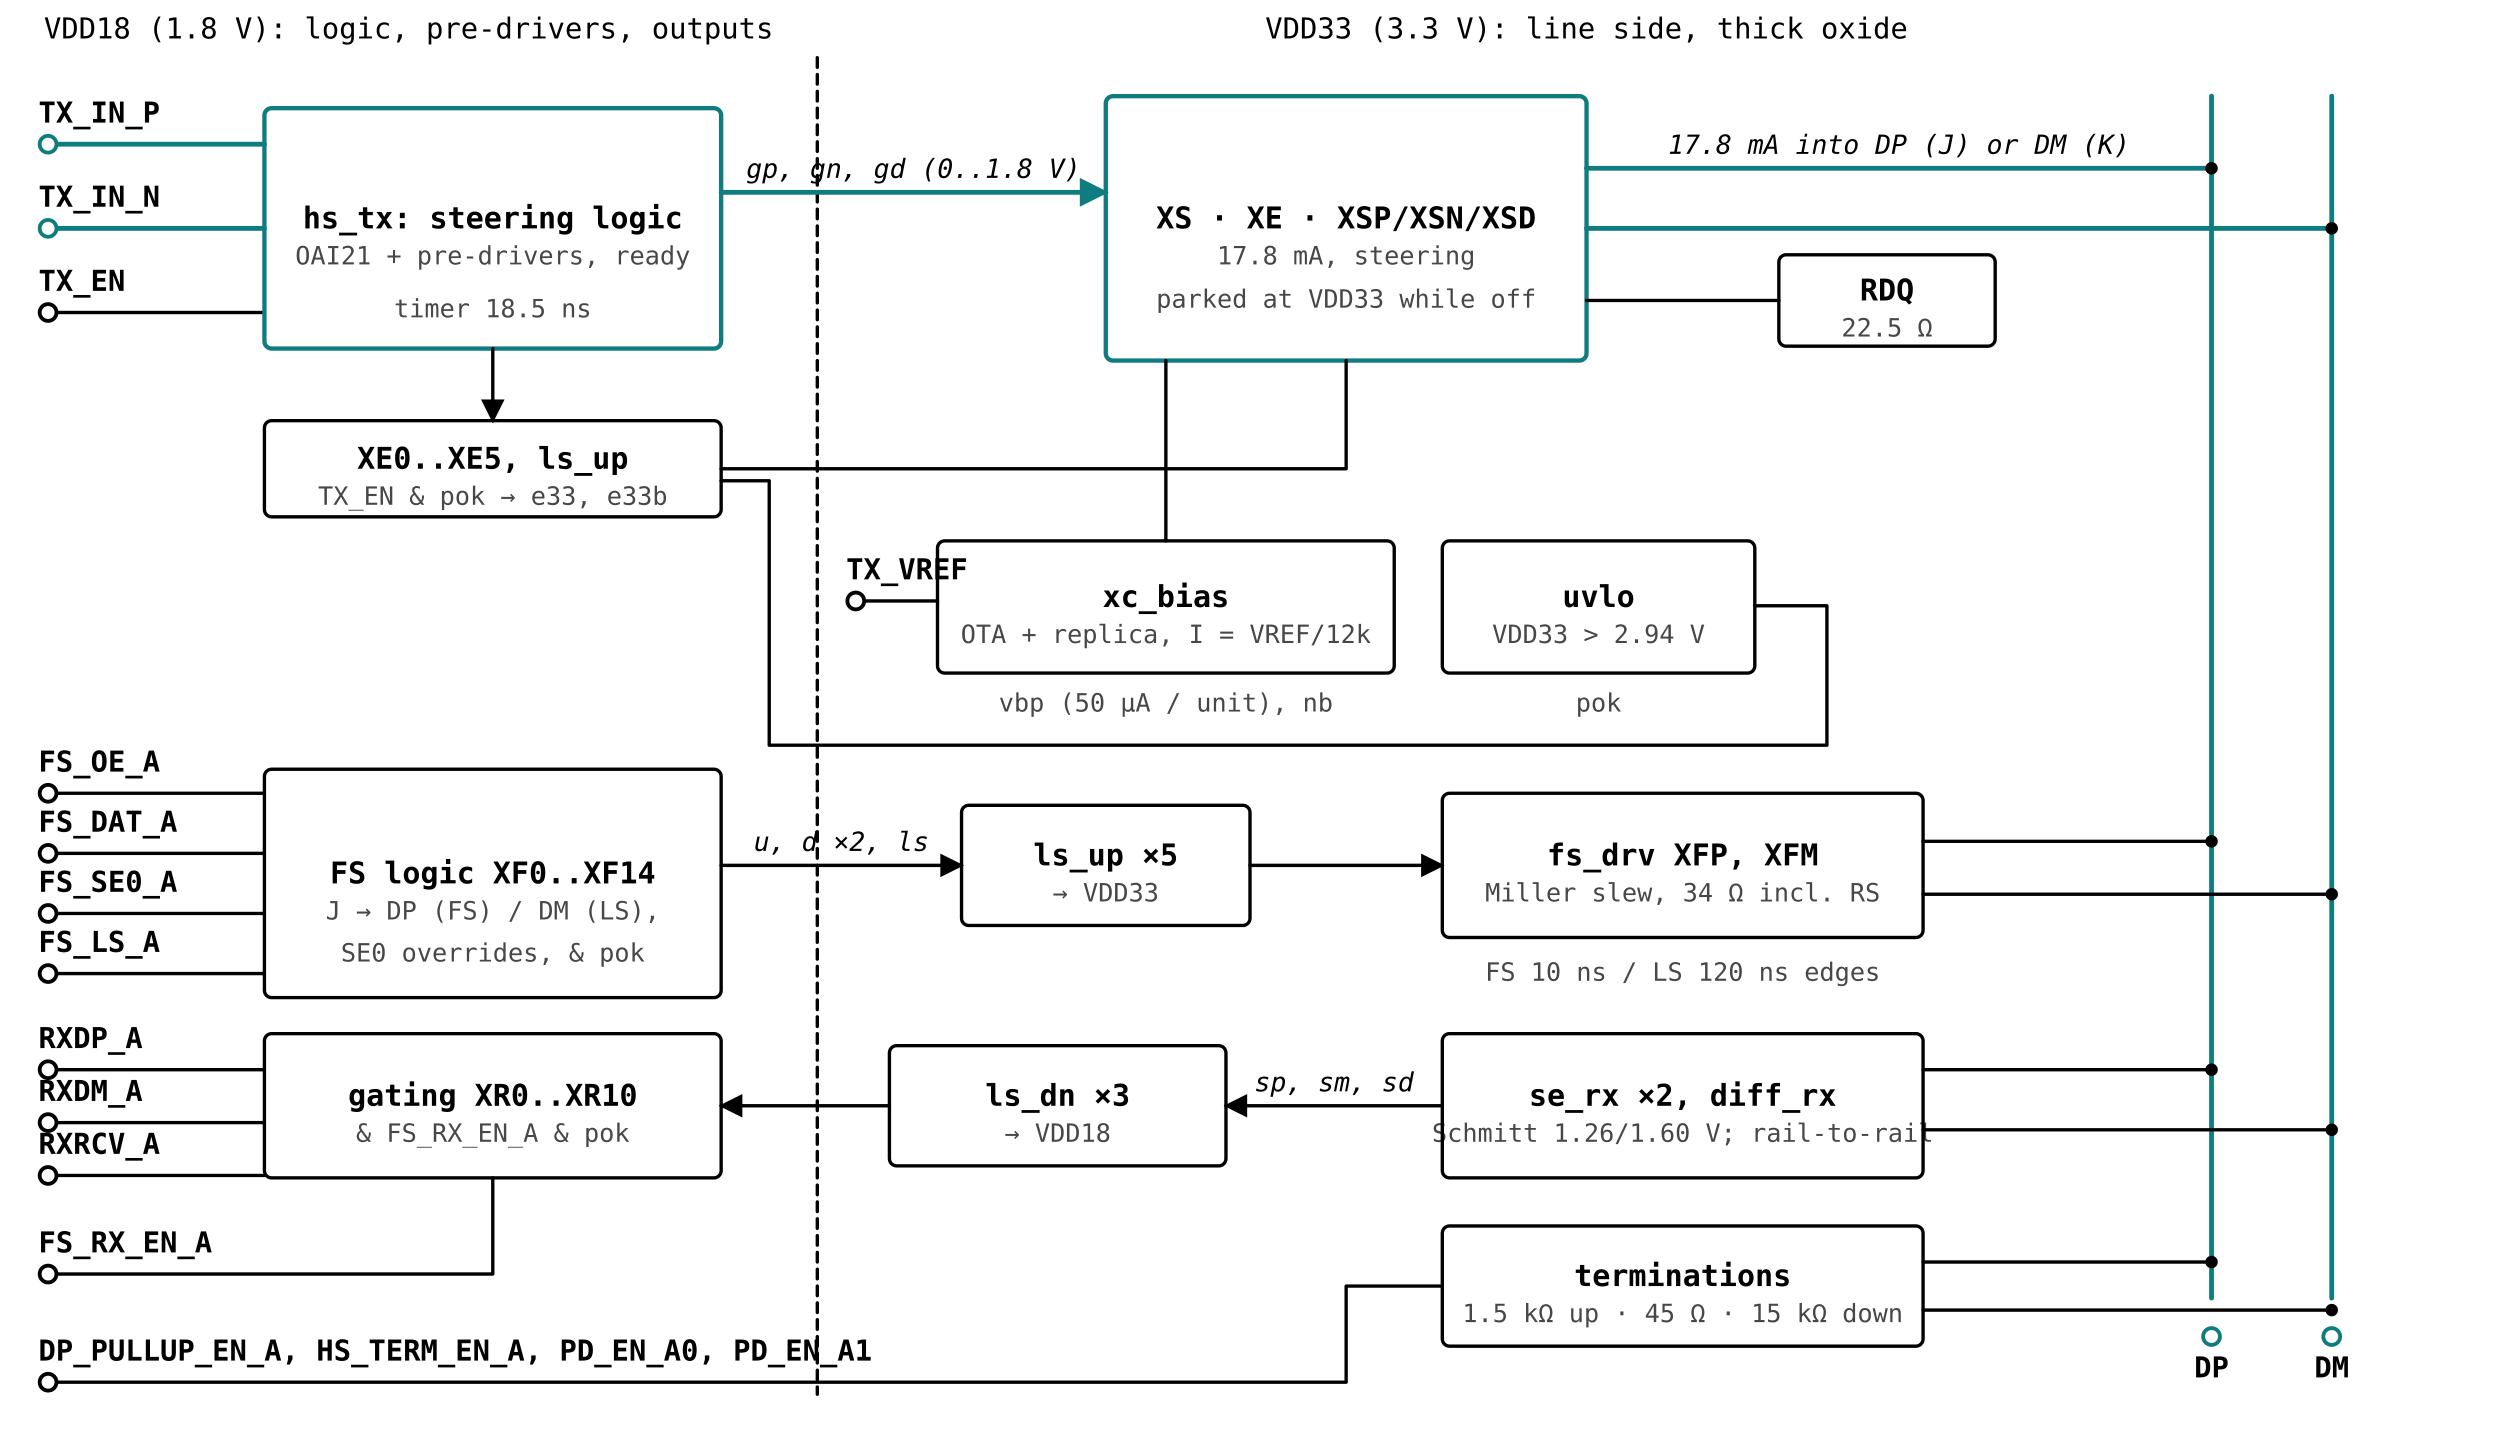
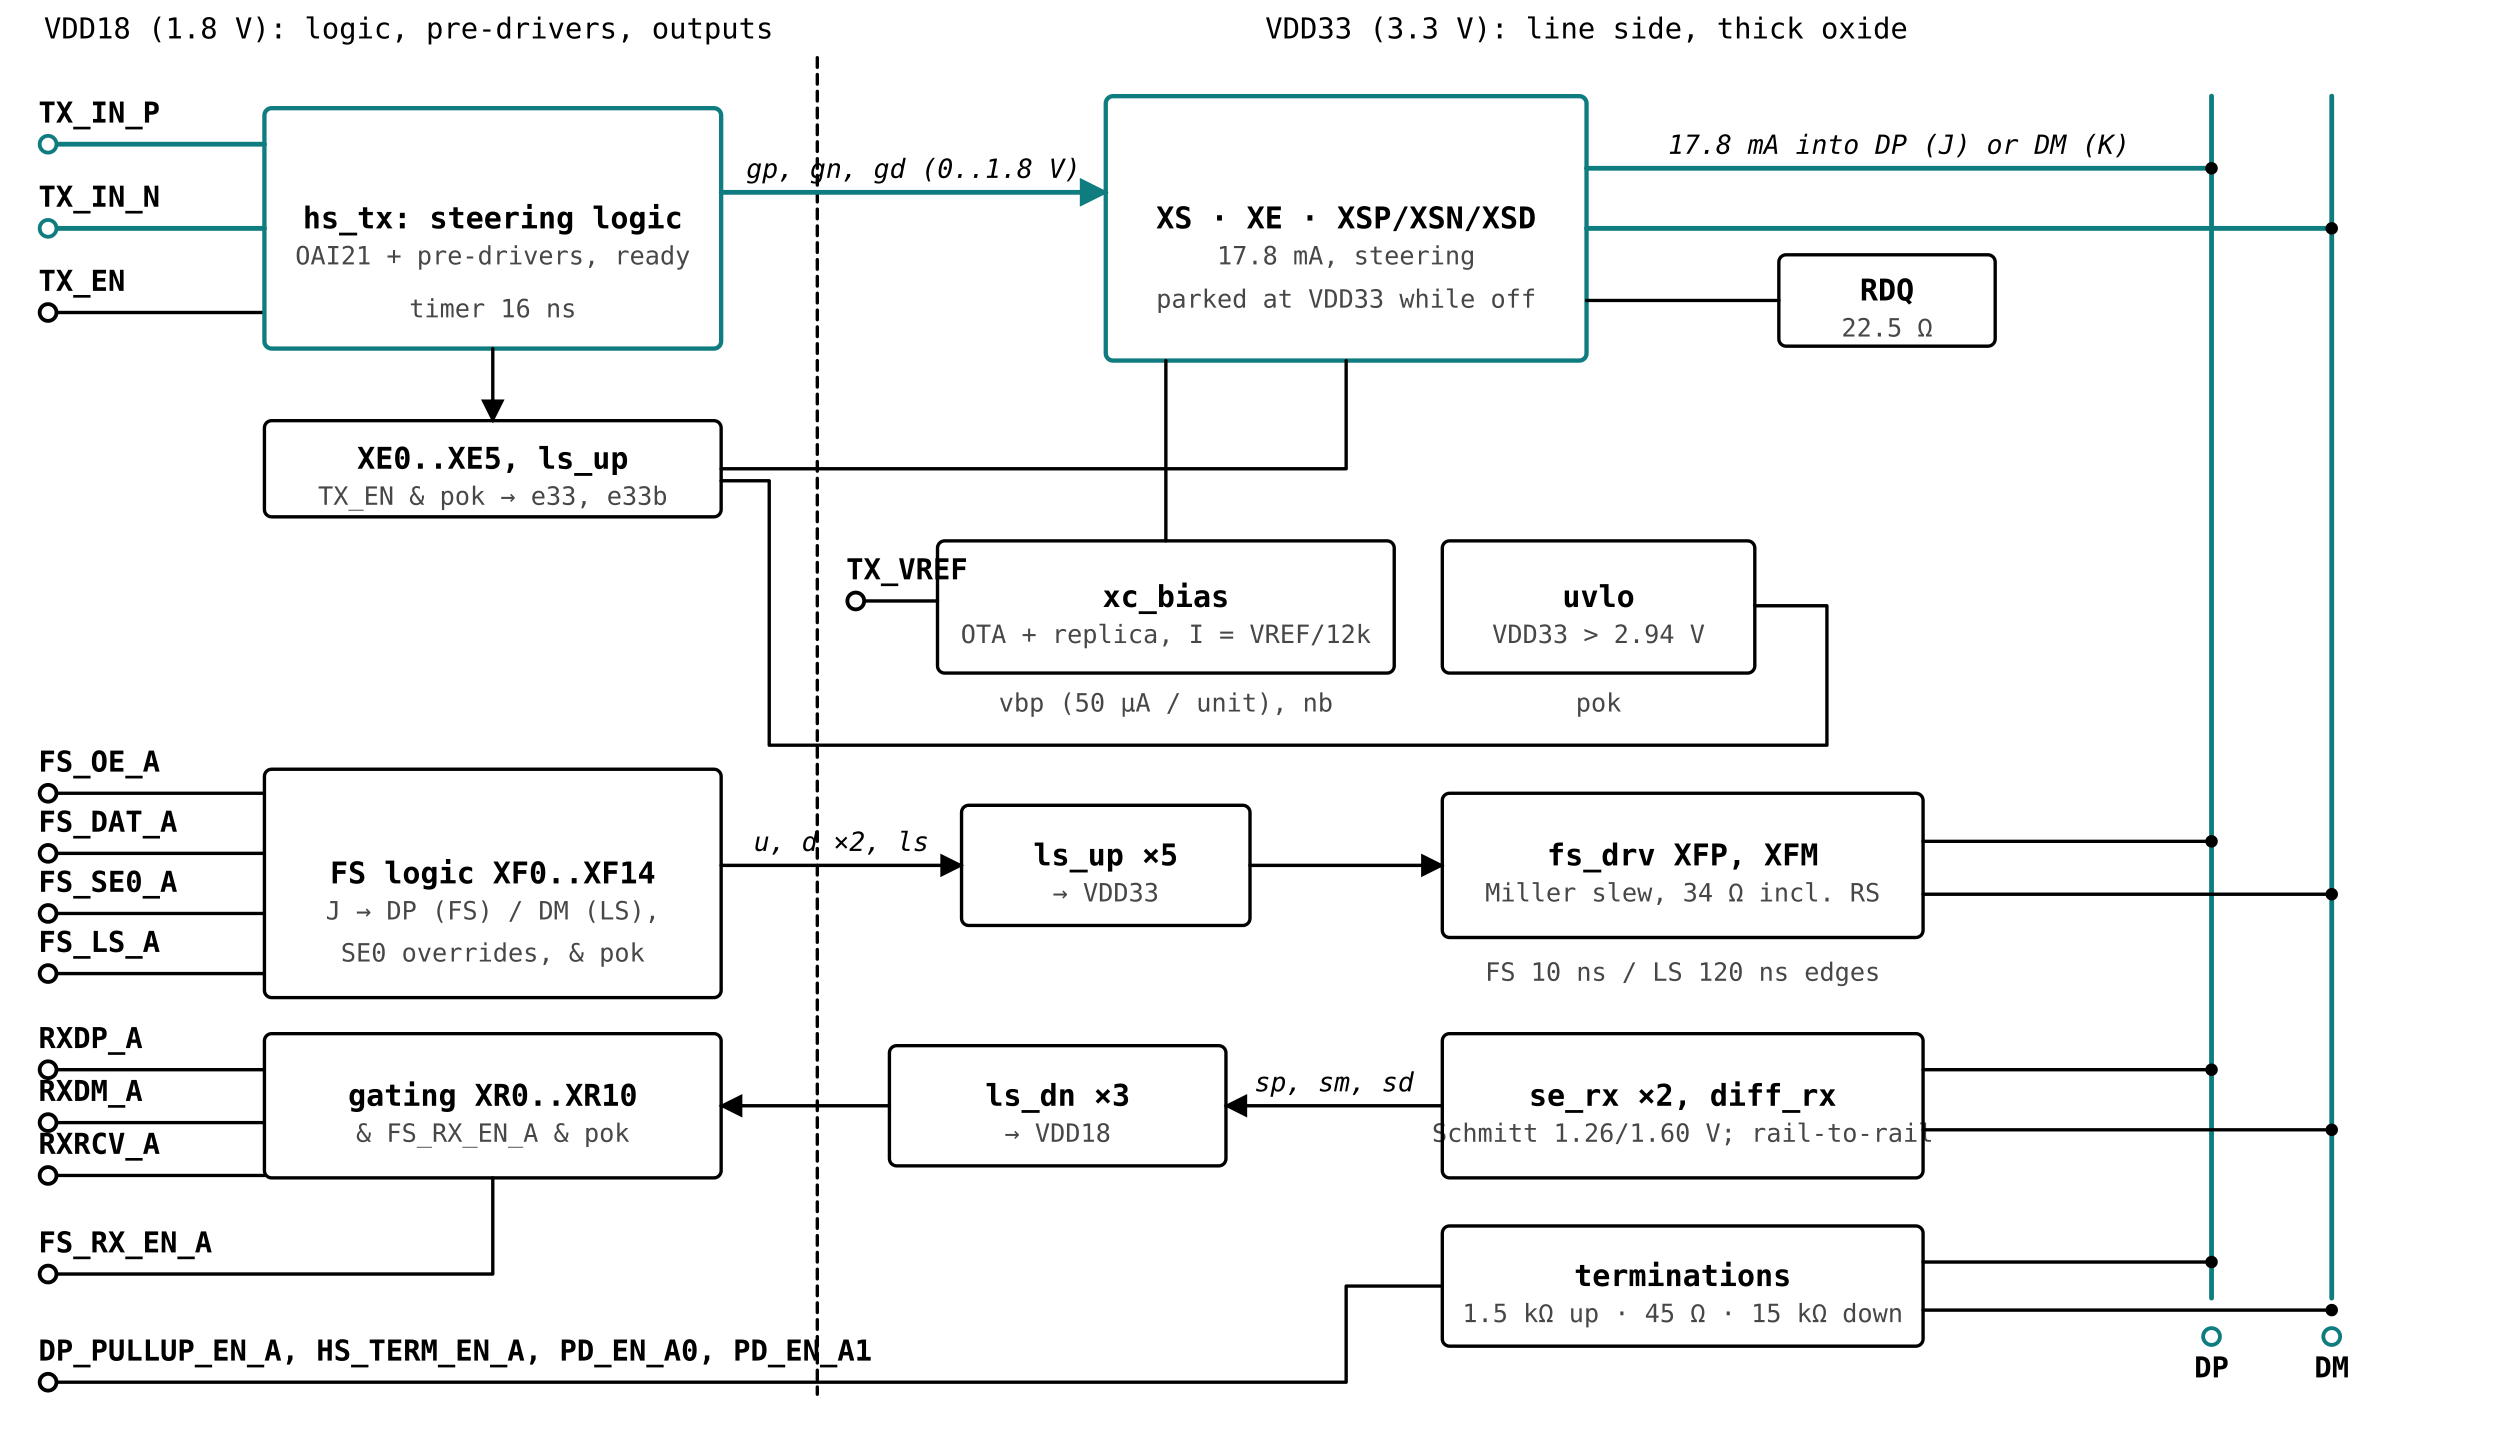
<svg xmlns="http://www.w3.org/2000/svg" viewBox="-40 0 1040 600" role="img" aria-label="Top level: TX_IN_P/N and TX_EN drive the HS current driver (17.8 mA steered to DP, DM or a dump), the FS / LS controls drive two slew-controlled push-pull drivers, three receivers report the line, and switched resistors give the pull-up, the 45 Ohm terminations and the pull-downs; logic on VDD18, everything on the line on VDD33" class="sch" fill="none" stroke="currentColor" stroke-width="1.4" stroke-linecap="round" stroke-linejoin="round" font-family="IBM Plex Mono, ui-monospace, monospace">
  <style>
.lb{font-size:12px;fill:currentColor} .dev{font-size:11.5px;font-weight:600;fill:currentColor}
.sz{font-size:10.5px;fill:currentColor;opacity:.72} .pin{font-size:12px;font-weight:600;fill:currentColor}
.rail{font-size:10.5px;fill:currentColor;opacity:.8} .bx{font-size:12.5px;font-weight:600;fill:currentColor}
.ar{font-size:11px;fill:currentColor;font-style:italic} text{stroke:none}
</style>
  <defs>
    <marker id="ah" viewBox="0 0 10 10" refX="9" refY="5" markerWidth="7" markerHeight="7" orient="auto-start-reverse">
      <path d="M0,0 L10,5 L0,10 z" fill="currentColor" stroke="none" />
    </marker>
    <marker id="ah2" viewBox="0 0 10 10" refX="9" refY="5" markerWidth="6" markerHeight="6" orient="auto-start-reverse">
      <path d="M0,0 L10,5 L0,10 z" fill="var(--accent, #0f7c80)" stroke="none" />
    </marker>
  </defs>
  <text x="130" y="16" text-anchor="middle" class="lb">VDD18 (1.8 V): logic, pre-drivers, outputs</text>
  <text x="620" y="16" text-anchor="middle" class="lb">VDD33 (3.3 V): line side, thick oxide</text>
  <polyline points="300,24 300,580" fill="none" stroke-dasharray="4 3" />
  <polyline points="880,40 880,540" fill="none" stroke="var(--accent, #0f7c80)" stroke-width="2" />
  <circle cx="880" cy="556" r="3.5" fill="var(--bg, #fff)" stroke="var(--accent, #0f7c80)" stroke-width="1.6" />
  <text x="880" y="573" text-anchor="middle" class="pin">DP</text>
  <polyline points="930,40 930,540" fill="none" stroke="var(--accent, #0f7c80)" stroke-width="2" />
  <circle cx="930" cy="556" r="3.5" fill="var(--bg, #fff)" stroke="var(--accent, #0f7c80)" stroke-width="1.6" />
  <text x="930" y="573" text-anchor="middle" class="pin">DM</text>
  <circle cx="-20" cy="60" r="3.5" fill="var(--bg, #fff)" stroke="var(--accent, #0f7c80)" stroke-width="1.6" />
  <text x="-24" y="51" text-anchor="start" class="pin">TX_IN_P</text>
  <circle cx="-20" cy="95" r="3.5" fill="var(--bg, #fff)" stroke="var(--accent, #0f7c80)" stroke-width="1.6" />
  <text x="-24" y="86" text-anchor="start" class="pin">TX_IN_N</text>
  <circle cx="-20" cy="130" r="3.5" fill="var(--bg, #fff)" stroke="currentColor" stroke-width="1.6" />
  <text x="-24" y="121" text-anchor="start" class="pin">TX_EN</text>
  <polyline points="-16,60 70,60" fill="none" stroke="var(--accent, #0f7c80)" stroke-width="2" />
  <polyline points="-16,95 70,95" fill="none" stroke="var(--accent, #0f7c80)" stroke-width="2" />
  <polyline points="-16,130 70,130" fill="none" />
  <rect x="70" y="45" width="190" height="100" rx="3" fill="var(--panel, none)" stroke="var(--accent, #0f7c80)" stroke-width="1.8" />
  <text x="165.0" y="95.0" text-anchor="middle" class="bx">hs_tx: steering logic</text>
  <text x="165.0" y="110.0" text-anchor="middle" class="sz">OAI21 + pre-drivers, ready</text>
-   <text x="165" y="132" text-anchor="middle" class="sz">timer 18.5 ns</text>
+   <text x="165" y="132" text-anchor="middle" class="sz">timer 16 ns</text>
  <line x1="260" y1="80" x2="420" y2="80" stroke="var(--accent, #0f7c80)" stroke-width="2" marker-end="url(#ah2)" />
  <text x="340.0" y="74.0" text-anchor="middle" class="ar">gp, gn, gd (0..1.8 V)</text>
  <rect x="420" y="40" width="200" height="110" rx="3" fill="var(--panel, none)" stroke="var(--accent, #0f7c80)" stroke-width="1.8" />
  <text x="520.0" y="95.0" text-anchor="middle" class="bx">XS · XE · XSP/XSN/XSD</text>
  <text x="520.0" y="110.0" text-anchor="middle" class="sz">17.8 mA, steering</text>
  <text x="520" y="128" text-anchor="middle" class="sz">parked at VDD33 while off</text>
  <polyline points="620,70 880,70" fill="none" stroke="var(--accent, #0f7c80)" stroke-width="2" />
  <circle cx="880" cy="70" r="2.6" fill="currentColor" stroke="none" />
  <polyline points="620,95 930,95" fill="none" stroke="var(--accent, #0f7c80)" stroke-width="2" />
  <circle cx="930" cy="95" r="2.6" fill="currentColor" stroke="none" />
  <text x="750" y="64" text-anchor="middle" class="ar">17.8 mA into DP (J) or DM (K)</text>
  <polyline points="620,125 700,125" fill="none" />
  <rect x="700" y="106" width="90" height="38" rx="3" fill="var(--panel, none)" stroke="currentColor" />
  <text x="745.0" y="125.0" text-anchor="middle" class="bx">RDQ</text>
  <text x="745.0" y="140.0" text-anchor="middle" class="sz">22.5 Ω</text>
  <line x1="165" y1="145" x2="165" y2="175" marker-end="url(#ah)" />
  <rect x="70" y="175" width="190" height="40" rx="3" fill="var(--panel, none)" stroke="currentColor" />
  <text x="165.0" y="195.0" text-anchor="middle" class="bx">XE0..XE5, ls_up</text>
  <text x="165.0" y="210.0" text-anchor="middle" class="sz">TX_EN &amp; pok → e33, e33b</text>
  <polyline points="260,195 520,195 520,150" fill="none" />
  <circle cx="316" cy="250" r="3.5" fill="var(--bg, #fff)" stroke="currentColor" stroke-width="1.6" />
  <text x="312" y="241" text-anchor="start" class="pin">TX_VREF</text>
  <polyline points="320,250 350,250" fill="none" />
  <rect x="350" y="225" width="190" height="55" rx="3" fill="var(--panel, none)" stroke="currentColor" />
  <text x="445.0" y="252.5" text-anchor="middle" class="bx">xc_bias</text>
  <text x="445.0" y="267.5" text-anchor="middle" class="sz">OTA + replica, I = VREF/12k</text>
  <text x="445" y="296" text-anchor="middle" class="sz">vbp (50 µA / unit), nb</text>
  <polyline points="445,225 445,150" fill="none" />
  <rect x="560" y="225" width="130" height="55" rx="3" fill="var(--panel, none)" stroke="currentColor" />
  <text x="625.0" y="252.5" text-anchor="middle" class="bx">uvlo</text>
  <text x="625.0" y="267.5" text-anchor="middle" class="sz">VDD33 &gt; 2.94 V</text>
  <text x="625" y="296" text-anchor="middle" class="sz">pok</text>
  <polyline points="690,252 720,252 720,310 280,310 280,200 260,200" fill="none" />
  <circle cx="-20" cy="330" r="3.5" fill="var(--bg, #fff)" stroke="currentColor" stroke-width="1.6" />
  <text x="-24" y="321" text-anchor="start" class="pin">FS_OE_A</text>
  <circle cx="-20" cy="355" r="3.5" fill="var(--bg, #fff)" stroke="currentColor" stroke-width="1.6" />
  <text x="-24" y="346" text-anchor="start" class="pin">FS_DAT_A</text>
  <circle cx="-20" cy="380" r="3.5" fill="var(--bg, #fff)" stroke="currentColor" stroke-width="1.6" />
  <text x="-24" y="371" text-anchor="start" class="pin">FS_SE0_A</text>
  <circle cx="-20" cy="405" r="3.5" fill="var(--bg, #fff)" stroke="currentColor" stroke-width="1.6" />
  <text x="-24" y="396" text-anchor="start" class="pin">FS_LS_A</text>
  <polyline points="-16,330 70,330" fill="none" />
  <polyline points="-16,355 70,355" fill="none" />
  <polyline points="-16,380 70,380" fill="none" />
  <polyline points="-16,405 70,405" fill="none" />
  <rect x="70" y="320" width="190" height="95" rx="3" fill="var(--panel, none)" stroke="currentColor" />
  <text x="165.0" y="367.5" text-anchor="middle" class="bx">FS logic XF0..XF14</text>
  <text x="165.0" y="382.5" text-anchor="middle" class="sz">J → DP (FS) / DM (LS),</text>
  <text x="165" y="400" text-anchor="middle" class="sz">SE0 overrides, &amp; pok</text>
  <line x1="260" y1="360" x2="360" y2="360" marker-end="url(#ah)" />
  <text x="310.0" y="354.0" text-anchor="middle" class="ar">u, d ×2, ls</text>
  <rect x="360" y="335" width="120" height="50" rx="3" fill="var(--panel, none)" stroke="currentColor" />
  <text x="420.0" y="360.0" text-anchor="middle" class="bx">ls_up ×5</text>
  <text x="420.0" y="375.0" text-anchor="middle" class="sz">→ VDD33</text>
  <line x1="480" y1="360" x2="560" y2="360" marker-end="url(#ah)" />
  <rect x="560" y="330" width="200" height="60" rx="3" fill="var(--panel, none)" stroke="currentColor" />
  <text x="660.0" y="360.0" text-anchor="middle" class="bx">fs_drv XFP, XFM</text>
  <text x="660.0" y="375.0" text-anchor="middle" class="sz">Miller slew, 34 Ω incl. RS</text>
  <polyline points="760,350 880,350" fill="none" />
  <circle cx="880" cy="350" r="2.6" fill="currentColor" stroke="none" />
  <polyline points="760,372 930,372" fill="none" />
  <circle cx="930" cy="372" r="2.6" fill="currentColor" stroke="none" />
  <text x="660" y="408" text-anchor="middle" class="sz">FS 10 ns / LS 120 ns edges</text>
  <rect x="560" y="430" width="200" height="60" rx="3" fill="var(--panel, none)" stroke="currentColor" />
  <text x="660.0" y="460.0" text-anchor="middle" class="bx">se_rx ×2, diff_rx</text>
  <text x="660.0" y="475.0" text-anchor="middle" class="sz">Schmitt 1.26/1.60 V; rail-to-rail</text>
  <polyline points="880,445 760,445" fill="none" />
  <circle cx="880" cy="445" r="2.6" fill="currentColor" stroke="none" />
  <polyline points="930,470 760,470" fill="none" />
  <circle cx="930" cy="470" r="2.6" fill="currentColor" stroke="none" />
  <line x1="560" y1="460" x2="470" y2="460" marker-end="url(#ah)" />
  <text x="515.0" y="454.0" text-anchor="middle" class="ar">sp, sm, sd</text>
  <rect x="330" y="435" width="140" height="50" rx="3" fill="var(--panel, none)" stroke="currentColor" />
  <text x="400.0" y="460.0" text-anchor="middle" class="bx">ls_dn ×3</text>
  <text x="400.0" y="475.0" text-anchor="middle" class="sz">→ VDD18</text>
  <line x1="330" y1="460" x2="260" y2="460" marker-end="url(#ah)" />
  <rect x="70" y="430" width="190" height="60" rx="3" fill="var(--panel, none)" stroke="currentColor" />
  <text x="165.0" y="460.0" text-anchor="middle" class="bx">gating XR0..XR10</text>
  <text x="165.0" y="475.0" text-anchor="middle" class="sz">&amp; FS_RX_EN_A &amp; pok</text>
  <polyline points="70,445 -16,445" fill="none" />
  <circle cx="-20" cy="445" r="3.5" fill="var(--bg, #fff)" stroke="currentColor" stroke-width="1.6" />
  <text x="-24" y="436" text-anchor="start" class="pin">RXDP_A</text>
  <polyline points="70,467 -16,467" fill="none" />
  <circle cx="-20" cy="467" r="3.5" fill="var(--bg, #fff)" stroke="currentColor" stroke-width="1.6" />
  <text x="-24" y="458" text-anchor="start" class="pin">RXDM_A</text>
  <polyline points="70,489 -16,489" fill="none" />
  <circle cx="-20" cy="489" r="3.5" fill="var(--bg, #fff)" stroke="currentColor" stroke-width="1.6" />
  <text x="-24" y="480" text-anchor="start" class="pin">RXRCV_A</text>
  <circle cx="-20" cy="530" r="3.5" fill="var(--bg, #fff)" stroke="currentColor" stroke-width="1.6" />
  <text x="-24" y="521" text-anchor="start" class="pin">FS_RX_EN_A</text>
  <polyline points="-16,530 165,530 165,490" fill="none" />
  <rect x="560" y="510" width="200" height="50" rx="3" fill="var(--panel, none)" stroke="currentColor" />
  <text x="660.0" y="535.0" text-anchor="middle" class="bx">terminations</text>
  <text x="660.0" y="550.0" text-anchor="middle" class="sz">1.5 kΩ up · 45 Ω · 15 kΩ down</text>
  <polyline points="760,525 880,525" fill="none" />
  <circle cx="880" cy="525" r="2.6" fill="currentColor" stroke="none" />
  <polyline points="760,545 930,545" fill="none" />
  <circle cx="930" cy="545" r="2.6" fill="currentColor" stroke="none" />
  <circle cx="-20" cy="575" r="3.5" fill="var(--bg, #fff)" stroke="currentColor" stroke-width="1.6" />
  <text x="-24" y="566" text-anchor="start" class="pin">DP_PULLUP_EN_A, HS_TERM_EN_A, PD_EN_A0, PD_EN_A1</text>
  <polyline points="-16,575 520,575 520,535 560,535" fill="none" />
</svg>
